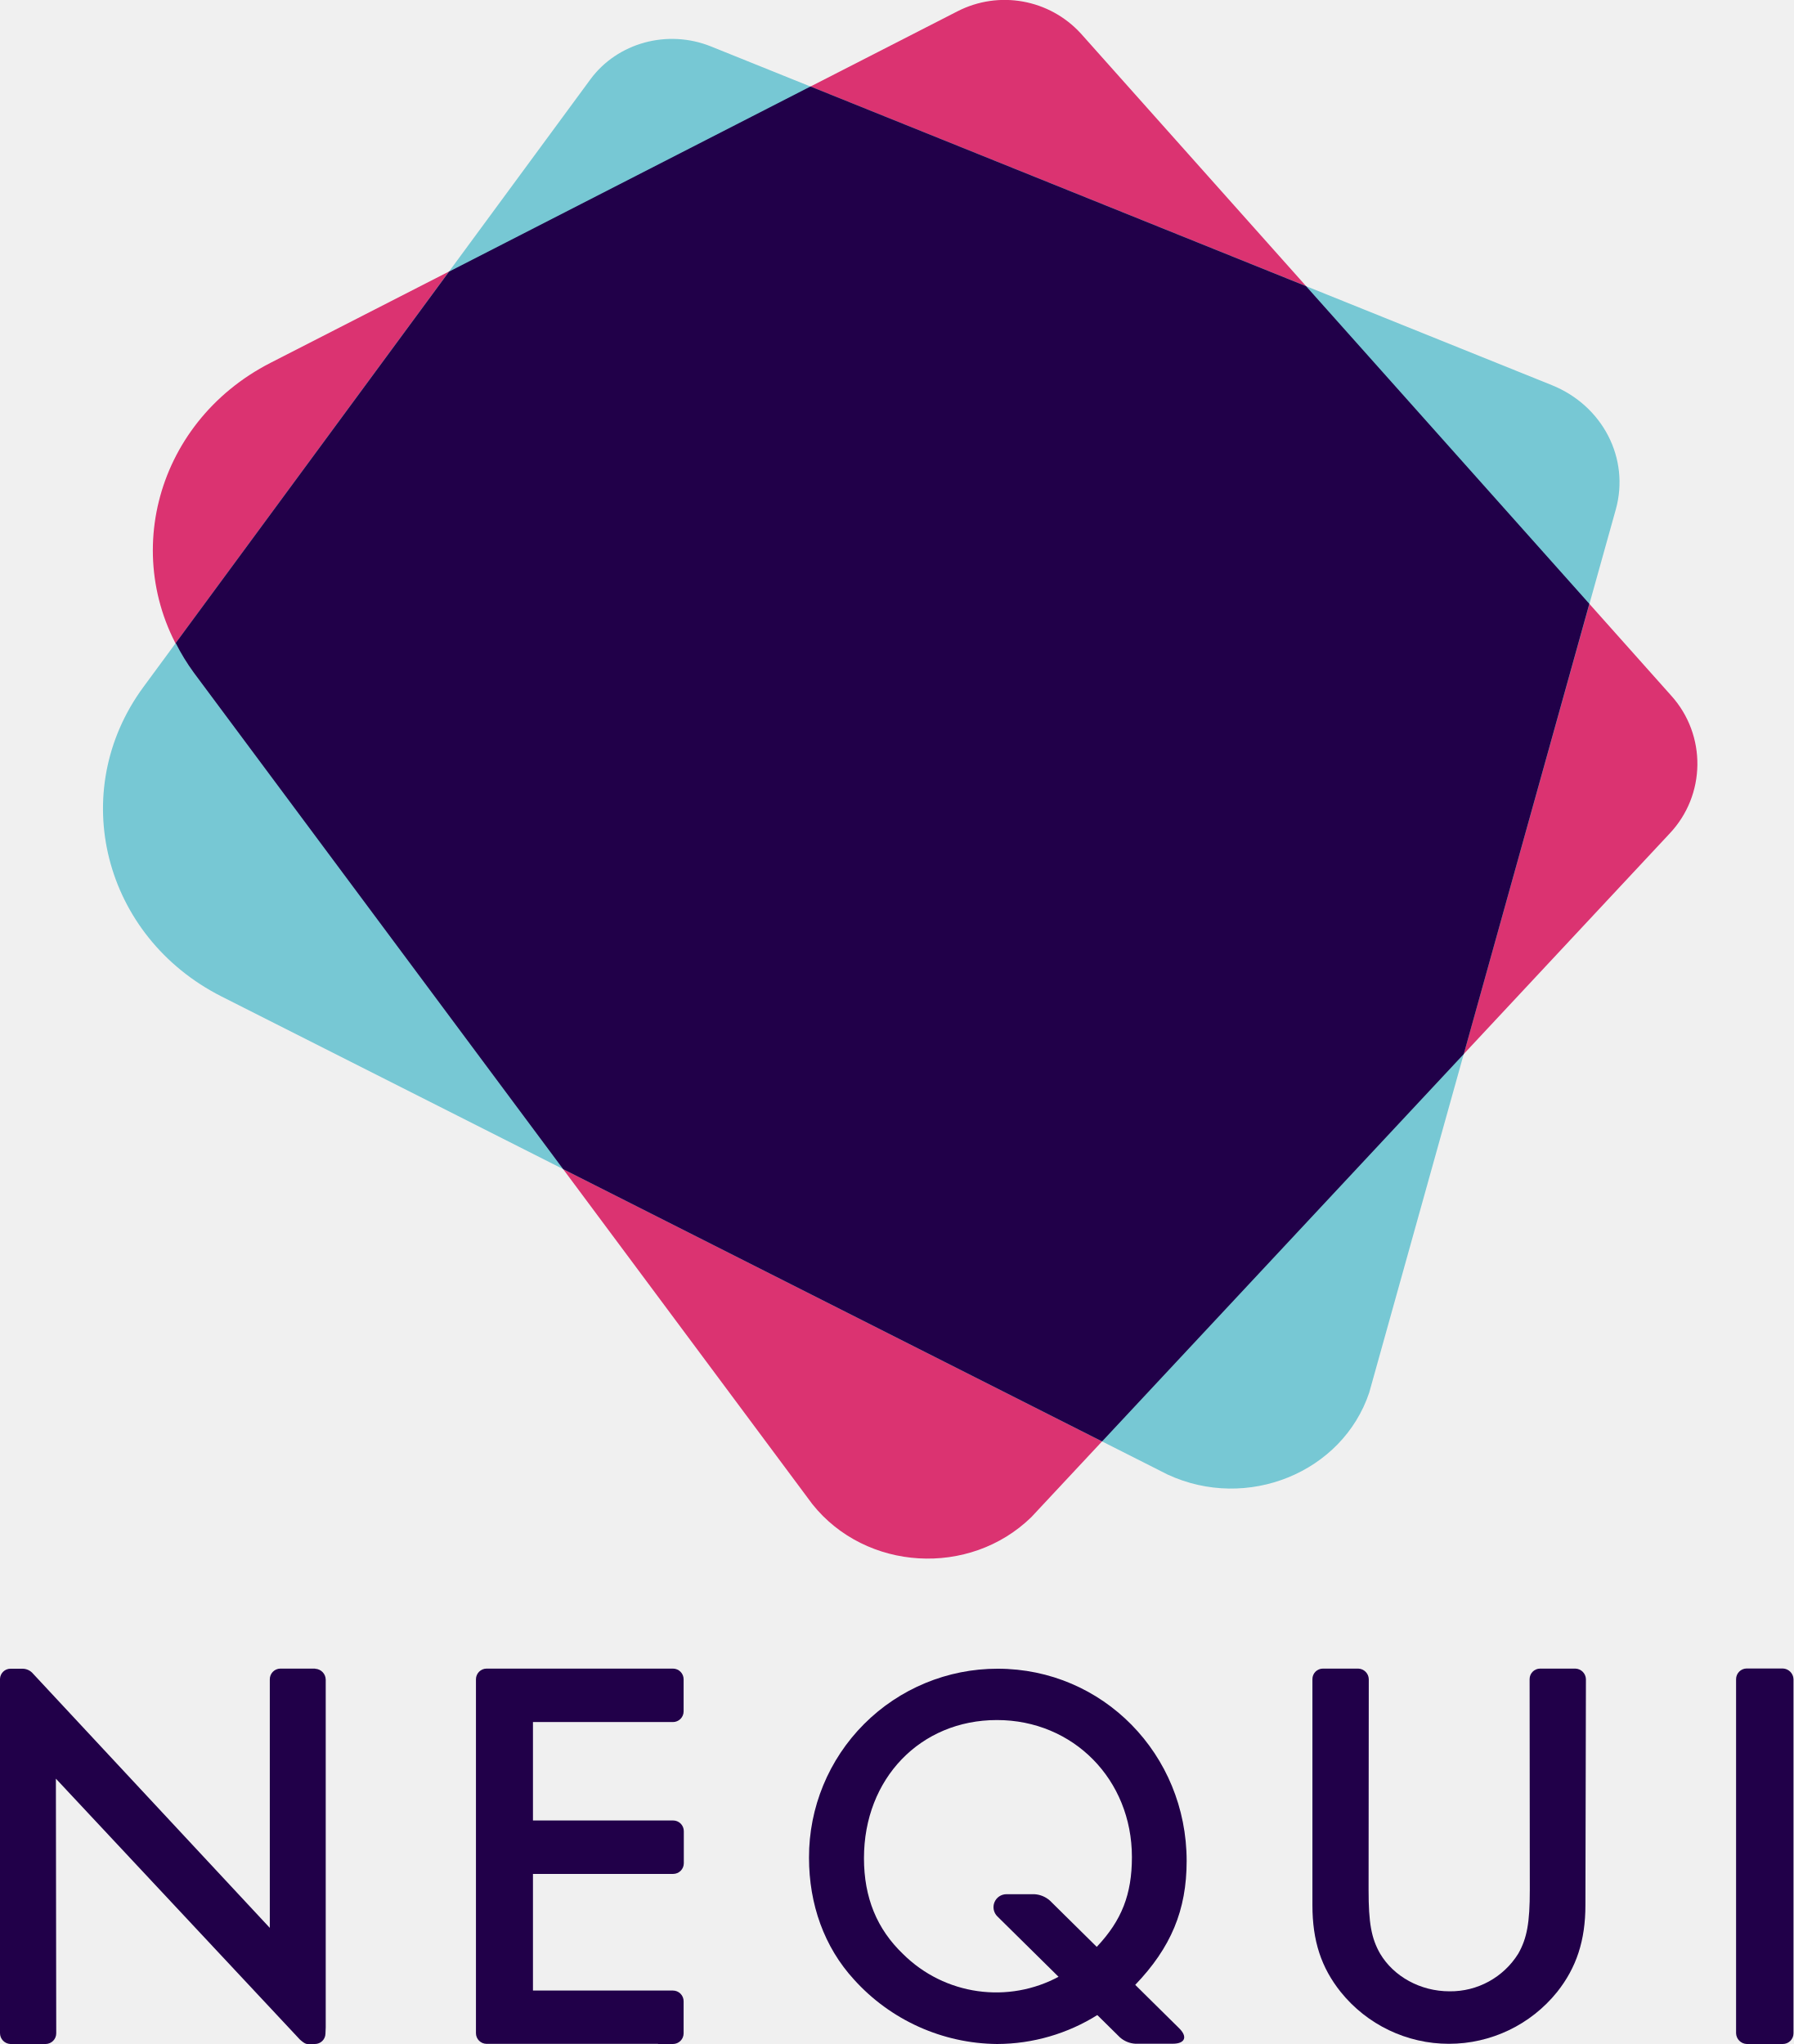
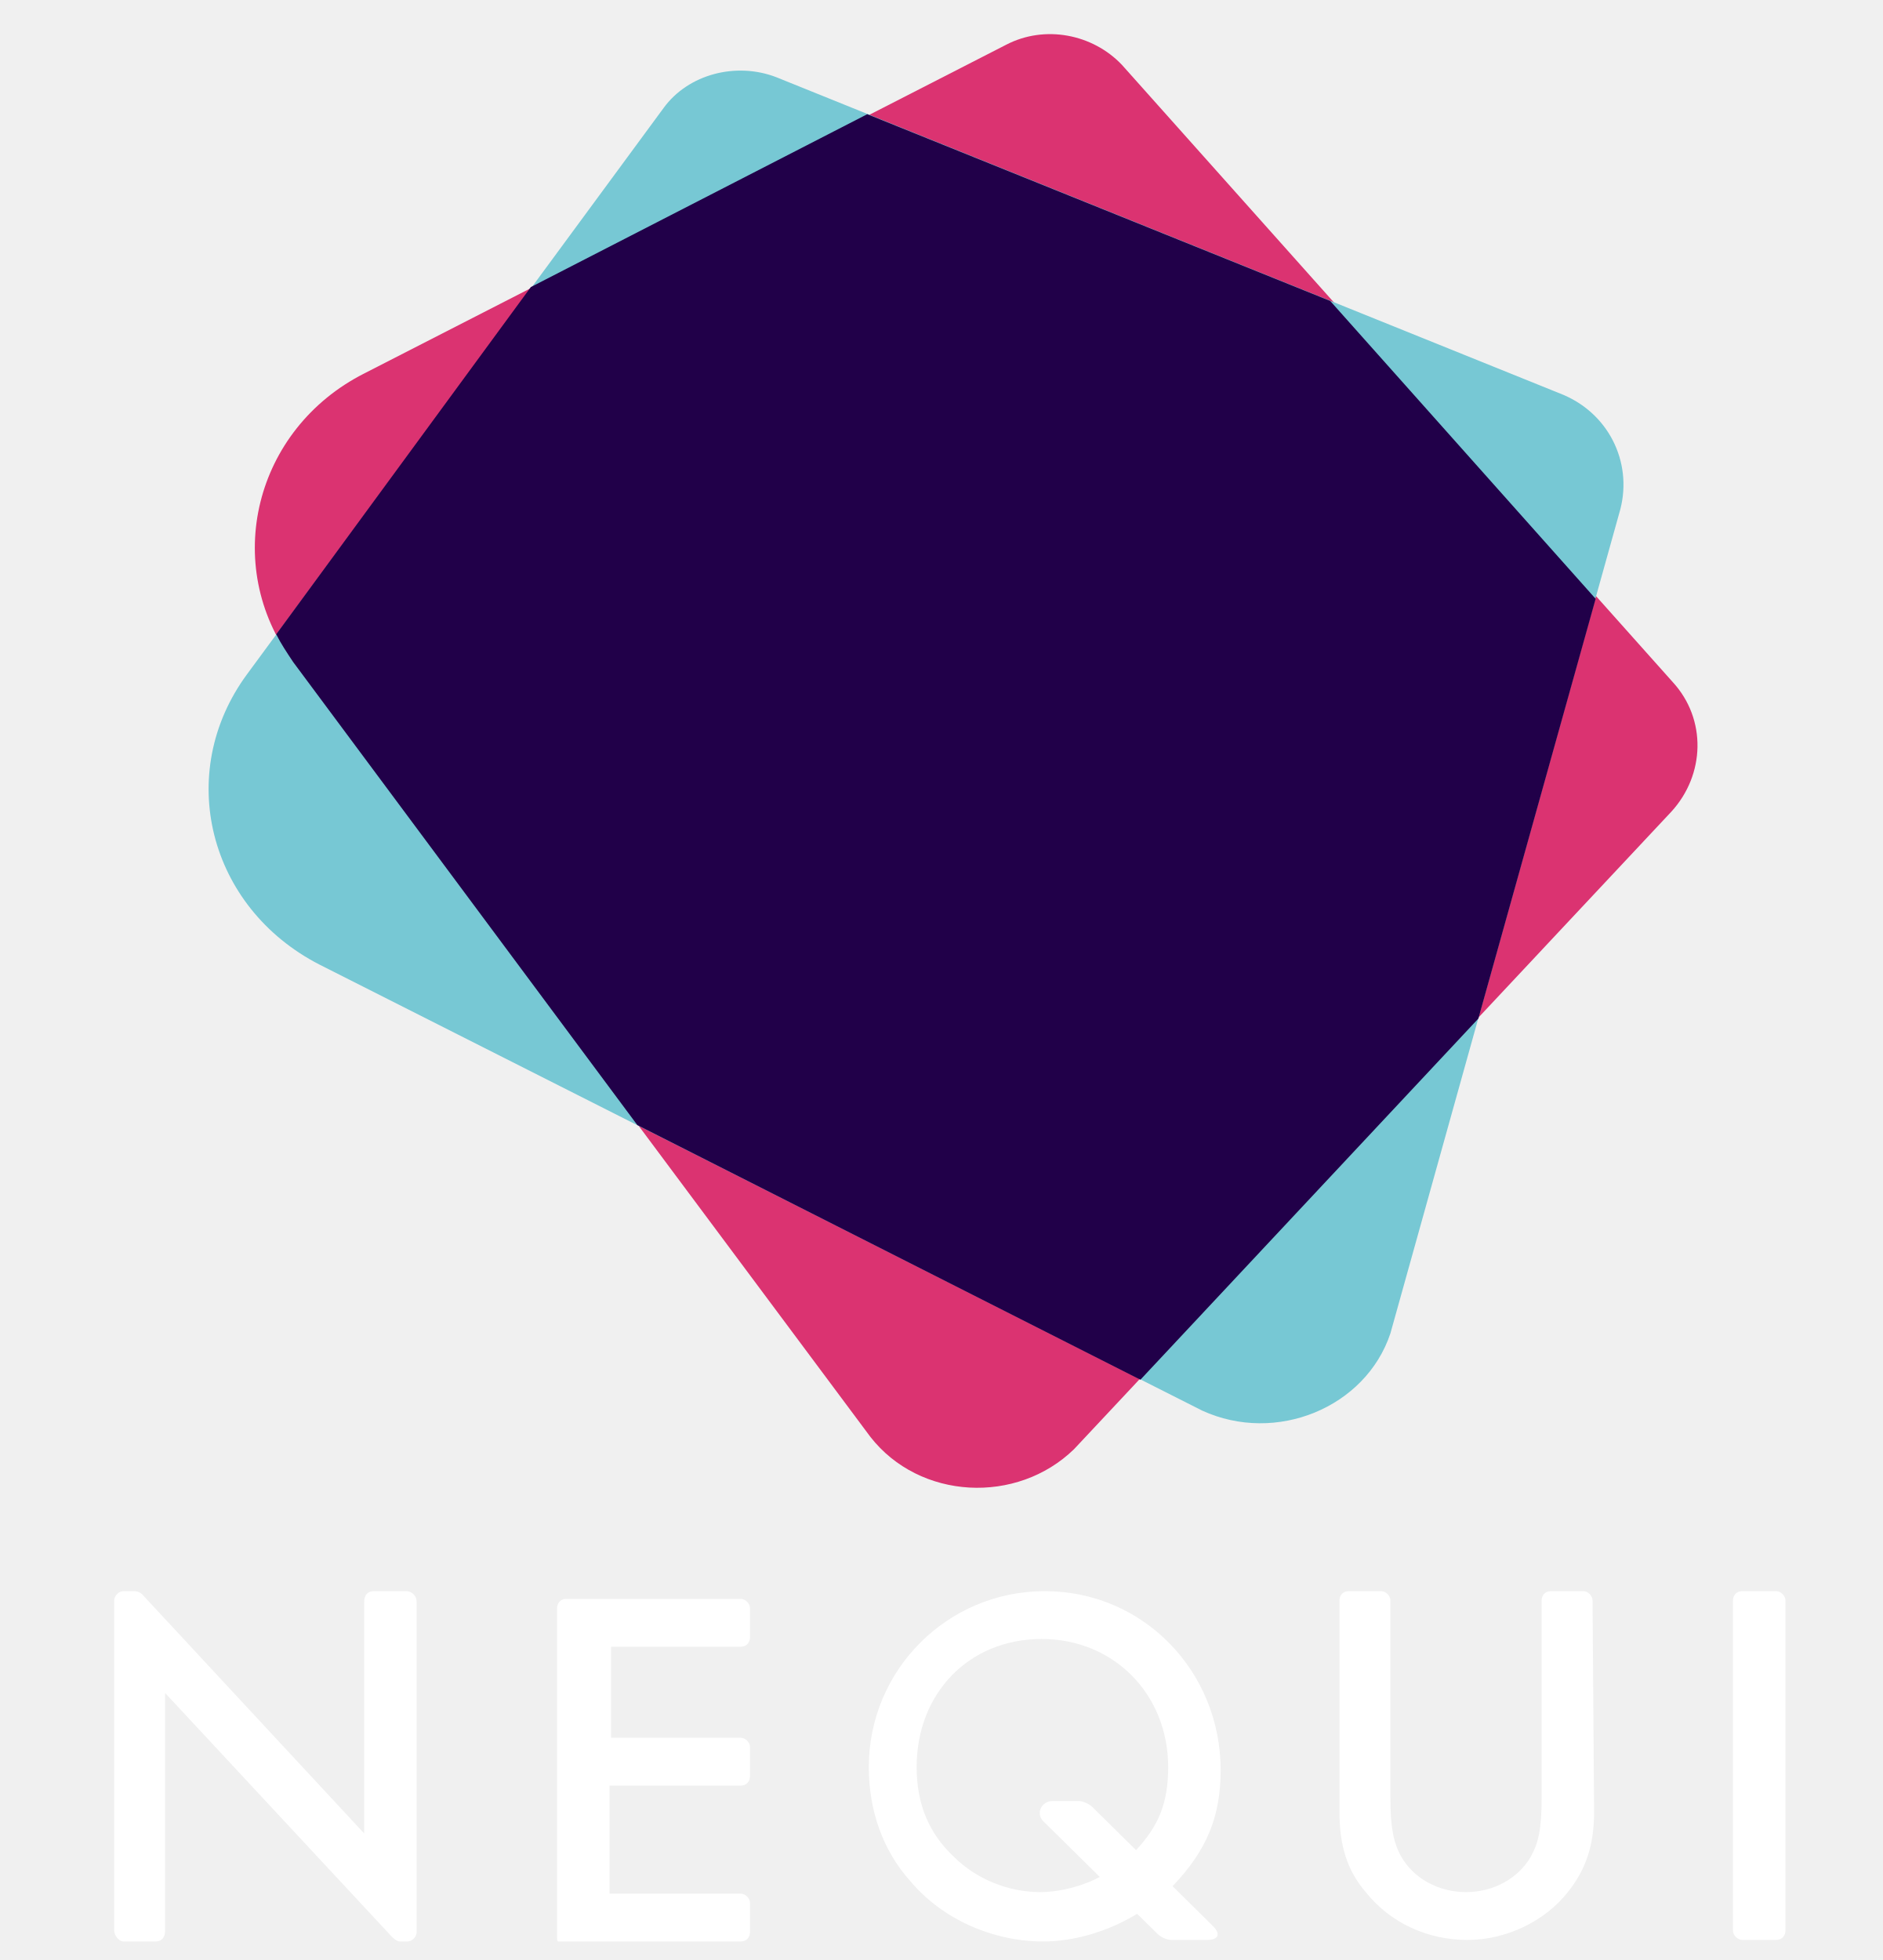
- <svg xmlns="http://www.w3.org/2000/svg" viewBox="0 0 465 530">
-   <defs>
-     <style>.cls-1{fill:none;}.cls-2{clip-path:url(#clip-path);}.cls-3,.cls-6{fill:#210049;}.cls-4{fill:#db3371;}.cls-4,.cls-5,.cls-6{fill-rule:evenodd;}.cls-5{fill:#77c8d4;}</style>
-     <clipPath id="clip-path" transform="translate(0 0)">
-       <rect class="cls-1" width="465" height="530" />
+ <svg xmlns="http://www.w3.org/2000/svg" xmlns:xlink="http://www.w3.org/1999/xlink" version="1.1" id="Capa_1" x="0px" y="0px" viewBox="0 0 122 127" style="enable-background:new 0 0 122 127;" xml:space="preserve">
+   <style type="text/css">
+ 	.st0{clip-path:url(#SVGID_2_);}
+ 	.st1{clip-path:url(#SVGID_4_);fill:#FFFFFF;}
+ 	.st2{clip-path:url(#SVGID_4_);fill-rule:evenodd;clip-rule:evenodd;fill:#DB3371;}
+ 	.st3{clip-path:url(#SVGID_4_);fill-rule:evenodd;clip-rule:evenodd;fill:#77C8D4;}
+ 	.st4{clip-path:url(#SVGID_4_);fill-rule:evenodd;clip-rule:evenodd;fill:#210049;}
+ </style>
+   <g>
+     <defs>
+       <rect id="SVGID_1_" x="7.3" y="2.2" width="108.4" height="123.6" />
+     </defs>
+     <clipPath id="SVGID_2_">
+       <use xlink:href="#SVGID_1_" style="overflow:visible;" />
    </clipPath>
-   </defs>
-   <g id="Capa_2" data-name="Capa 2">
-     <g id="Capa_1-2" data-name="Capa 1">
-       <g class="cls-2">
-         <g class="cls-2">
-           <path class="cls-3" d="M465,435.41a2.88,2.88,0,0,0-2.78-2.78h-9.33a2.78,2.78,0,0,0-2.78,2.78v91.81a2.88,2.88,0,0,0,2.78,2.78h9.33a2.78,2.78,0,0,0,2.78-2.78Z" transform="translate(0 0)" />
-           <path class="cls-3" d="M81.68,432.66h-9a2.77,2.77,0,0,0-2.73,2.8l0,64.43L8.59,434a3.6,3.6,0,0,0-2.72-1.31l-3.14,0A2.73,2.73,0,0,0,0,435.31v91.86A2.82,2.82,0,0,0,2.68,530h9.17a2.77,2.77,0,0,0,2.73-2.8l-.09-66L77.71,528.8S78.94,530,79.65,530h2a2.73,2.73,0,0,0,2.73-2.65l.07-1.65v-90.2a2.87,2.87,0,0,0-2.73-2.8" transform="translate(0 0)" />
-           <path class="cls-3" d="M170.6,530h3.86a2.77,2.77,0,0,0,2.78-2.77v-8.32a2.77,2.77,0,0,0-2.78-2.77H149.18v0h-11V485.9h36.33a2.77,2.77,0,0,0,2.78-2.77v-8.32a2.77,2.77,0,0,0-2.78-2.77H138.18V446.52h36.28a2.77,2.77,0,0,0,2.78-2.77v-8.32a2.77,2.77,0,0,0-2.78-2.77H126.18a2.77,2.77,0,0,0-2.78,2.77v91.77a2.77,2.77,0,0,0,2.73,2.76H170.6Z" transform="translate(0 0)" />
-           <path class="cls-3" d="M411.18,435.39a2.83,2.83,0,0,0-2.73-2.73h-9.14a2.73,2.73,0,0,0-2.73,2.73l.05,54.7c0,8.47-.72,12.48-3,16.5a20.7,20.7,0,0,1-17.8,9.75c-7.61,0-14.5-3.87-18-9.75-2.29-4-3-8-3-16.5l.05-54.7a2.82,2.82,0,0,0-2.73-2.73H343a2.72,2.72,0,0,0-2.73,2.73l0,58.58c0,9.32,2.29,16.21,7.32,22.52a36,36,0,0,0,56.14,0c5-6.31,7.32-13.34,7.32-22.52Z" transform="translate(0 0)" />
-           <path class="cls-3" d="M284.67,522.39A49.26,49.26,0,0,1,258.52,530a50.58,50.58,0,0,1-37.1-16.71c-7.73-8.43-11.67-19.52-11.67-31.6a48.86,48.86,0,0,1,48.91-49c27.27,0,49,22.19,49,49.85,0,12.78-4.07,22.47-13.35,32.15m-9.84-10c6.33-6.74,9-13.48,9-23.16,0-20.08-15.18-35.53-35-35.53S224,461.17,224,481.81c0,10.24,3.37,18.39,10.12,24.85a34.27,34.27,0,0,0,40.61,5.76" transform="translate(0 0)" />
-           <path class="cls-3" d="M305.73,525.93c2.25,2.22,1.5,4-1.66,4h-9.72a6.63,6.63,0,0,1-4-1.66l-31.77-31.36a3.36,3.36,0,0,1,2.37-5.75h7.26a6.63,6.63,0,0,1,4,1.66Z" transform="translate(0 0)" />
-           <path class="cls-4" d="M70.14,94.08,248.23,2.94a26.78,26.78,0,0,1,32,5.75L433.25,180.33a26.36,26.36,0,0,1-.43,35.87L267.38,393.4c-16,15.58-42.89,14-56.76-3.38L50.28,174.45c-20.1-27-10.8-64.68,19.86-80.37" transform="translate(0 0)" />
-           <path class="cls-5" d="M37.18,178.14,153.07,20.58c7-9.51,20-13.07,31.26-8.54l218,87.82c13.2,5.32,20.27,19,16.6,32.22L355,361.08c-6.94,20.77-31.68,30.83-52.28,21.26L57.49,258.41c-30.75-15.54-40.26-53.14-20.31-80.27" transform="translate(0 0)" />
-           <path class="cls-6" d="M338.62,74.21,210.13,22.43l-93.7,48L45.56,166.74a54.68,54.68,0,0,0,4.72,7.71L146,303.14l139.74,70.61L379.5,273.32l32.56-116.76Z" transform="translate(0 0)" />
-         </g>
-       </g>
+     <g class="st0">
+       <defs>
+         <rect id="SVGID_3_" x="7.3" y="2.2" width="108.4" height="123.6" />
+       </defs>
+       <clipPath id="SVGID_4_">
+         <use xlink:href="#SVGID_3_" style="overflow:visible;" />
+       </clipPath>
+       <path class="st1" d="M115.7,103.7c0-0.3-0.3-0.6-0.6-0.6h-2.2c-0.4,0-0.6,0.3-0.6,0.6v21.4c0,0.3,0.3,0.6,0.6,0.6h2.2    c0.4,0,0.6-0.3,0.6-0.6V103.7z" />
+       <path class="st1" d="M26.3,103.1h-2.1c-0.4,0-0.6,0.3-0.6,0.7l0,15L9.3,103.4c0,0-0.2-0.3-0.6-0.3c-0.4,0-0.7,0-0.7,0    c-0.3,0-0.6,0.3-0.6,0.6v20.5v0.9c0,0.3,0.3,0.7,0.6,0.7h2.1c0.4,0,0.6-0.3,0.6-0.7l0-15.4l14.7,15.8c0,0,0.3,0.3,0.5,0.3h0.5    c0.3,0,0.6-0.3,0.6-0.6l0-0.4v-21C27,103.4,26.7,103.1,26.3,103.1" />
+       <path class="st1" d="M47.1,125.8H48c0.4,0,0.6-0.3,0.6-0.6v-1.9c0-0.3-0.3-0.6-0.6-0.6h-5.9l0,0h-2.6v-7H40l0,0h8    c0.4,0,0.6-0.3,0.6-0.6v-1.9c0-0.3-0.3-0.6-0.6-0.6h-0.3v0h-8.1v-5.9H48c0.4,0,0.6-0.3,0.6-0.6v-1.9c0-0.3-0.3-0.6-0.6-0.6h-5.9    h-5.4c-0.4,0-0.6,0.3-0.6,0.6v21.4c0,0.3,0.3,0.6,0.6,0.6L47.1,125.8L47.1,125.8z" />
+       <path class="st1" d="M103.2,103.7c0-0.3-0.3-0.6-0.6-0.6h-2.1c-0.4,0-0.6,0.3-0.6,0.6l0,12.8c0,2-0.2,2.9-0.7,3.8    c-0.8,1.4-2.4,2.3-4.2,2.3c-1.8,0-3.4-0.9-4.2-2.3c-0.5-0.9-0.7-1.9-0.7-3.8l0-12.8c0-0.3-0.3-0.6-0.6-0.6h-2.1    c-0.4,0-0.6,0.3-0.6,0.6l0,13.7c0,2.2,0.5,3.8,1.7,5.2c1.6,2,4,3.1,6.6,3.1c2.5,0,5-1.2,6.5-3.1c1.2-1.5,1.7-3.1,1.7-5.2    L103.2,103.7z" />
+       <path class="st1" d="M73.7,124c-1.8,1.1-4,1.8-6.1,1.8c-3.2,0-6.5-1.4-8.6-3.9c-1.8-2-2.7-4.6-2.7-7.4c0-6.3,5.1-11.4,11.4-11.4    c6.4,0,11.4,5.2,11.4,11.6c0,3-0.9,5.2-3.1,7.5 M73.6,119.9c1.5-1.6,2.1-3.1,2.1-5.4c0-4.7-3.5-8.3-8.2-8.3    c-4.7,0-8.1,3.5-8.1,8.3c0,2.4,0.8,4.3,2.4,5.8c1.5,1.5,3.6,2.3,5.6,2.3c1.3,0,2.8-0.4,3.9-1" />
+       <path class="st1" d="M78.6,124.8c0.5,0.5,0.4,0.9-0.4,0.9l-2.3,0c-0.3,0-0.7-0.2-0.9-0.4l-7.4-7.3c-0.5-0.5-0.1-1.3,0.6-1.3l1.7,0    c0.3,0,0.7,0.2,0.9,0.4L78.6,124.8z" />
+       <path class="st2" d="M23.6,24.2L65.2,2.9c2.5-1.3,5.6-0.7,7.5,1.3l35.7,40c2.2,2.4,2.1,6-0.1,8.4L69.6,93.9    c-3.7,3.6-10,3.3-13.2-0.8L19,42.9C14.3,36.6,16.5,27.8,23.6,24.2" />
+       <path class="st3" d="M16,43.7L43,7c1.6-2.2,4.7-3,7.3-2l50.8,20.5c3.1,1.2,4.7,4.4,3.9,7.5L90.1,86.4c-1.6,4.8-7.4,7.2-12.2,5    L20.7,62.5C13.5,58.8,11.3,50.1,16,43.7" />
+       <path class="st4" d="M86.2,19.5l-30-12.1L34.4,18.6L17.9,41.1c0.3,0.6,0.7,1.2,1.1,1.8l22.3,30l32.6,16.5l21.9-23.4l7.6-27.2    L86.2,19.5z" />
    </g>
  </g>
</svg>
